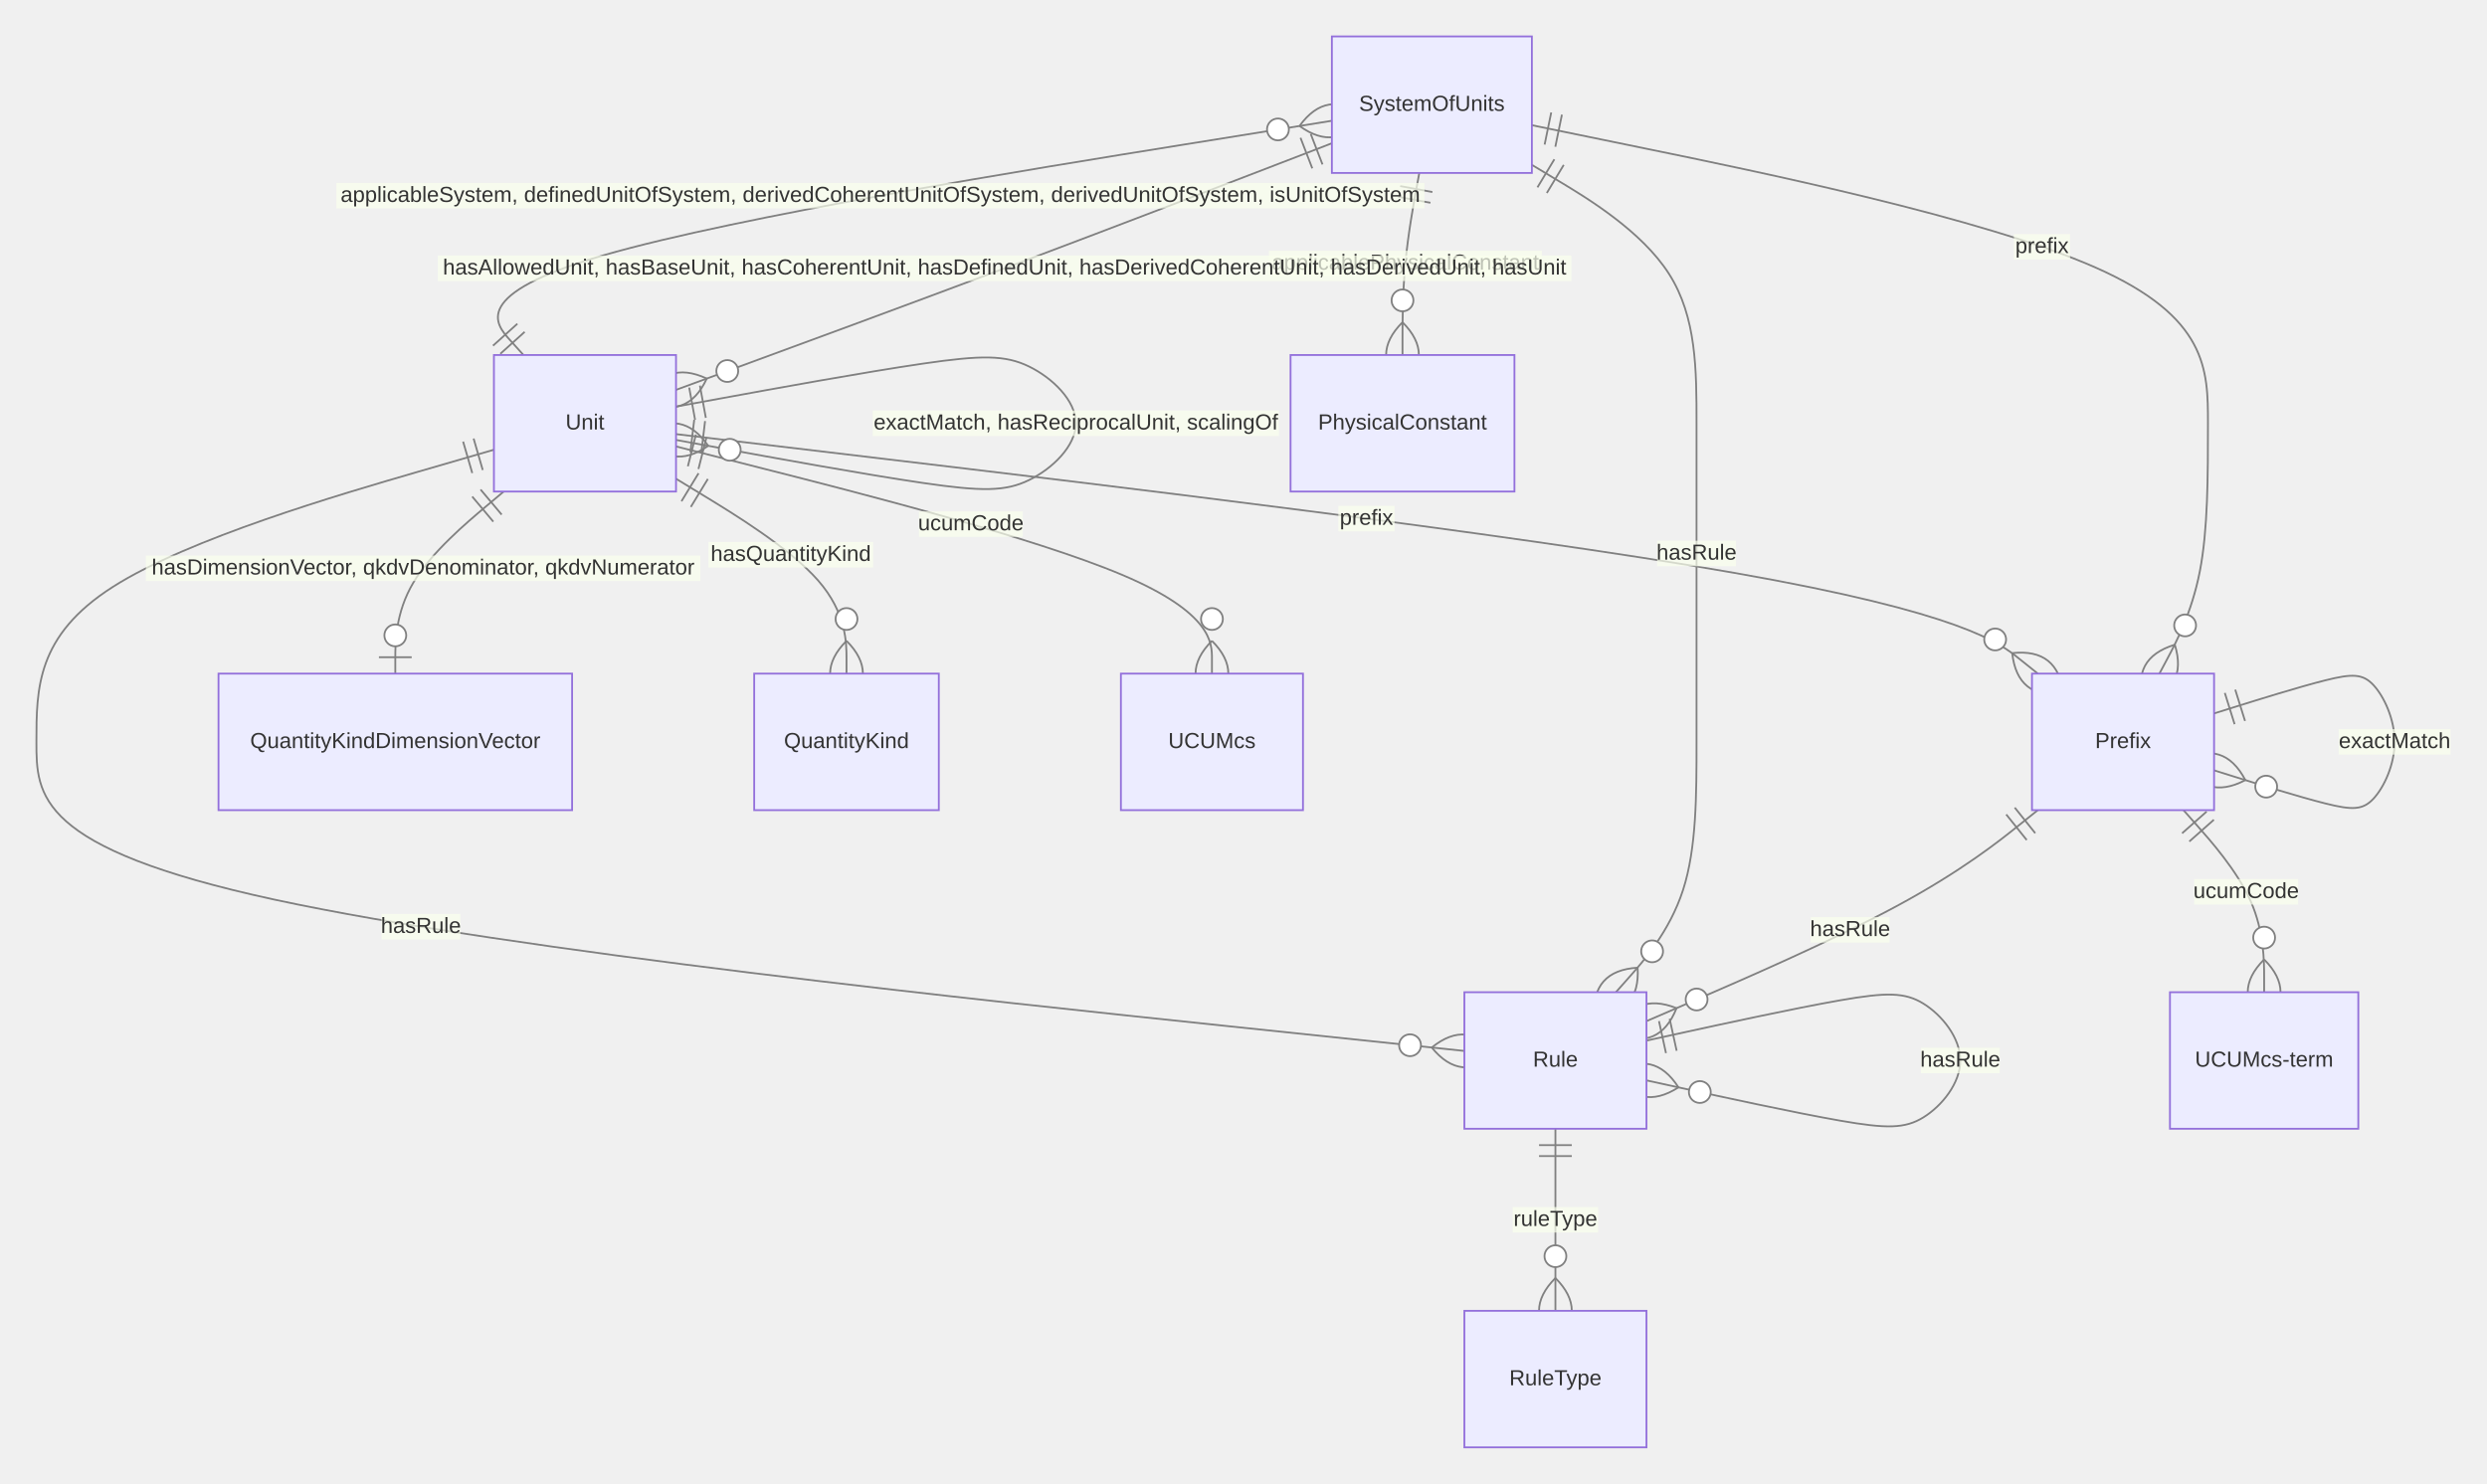
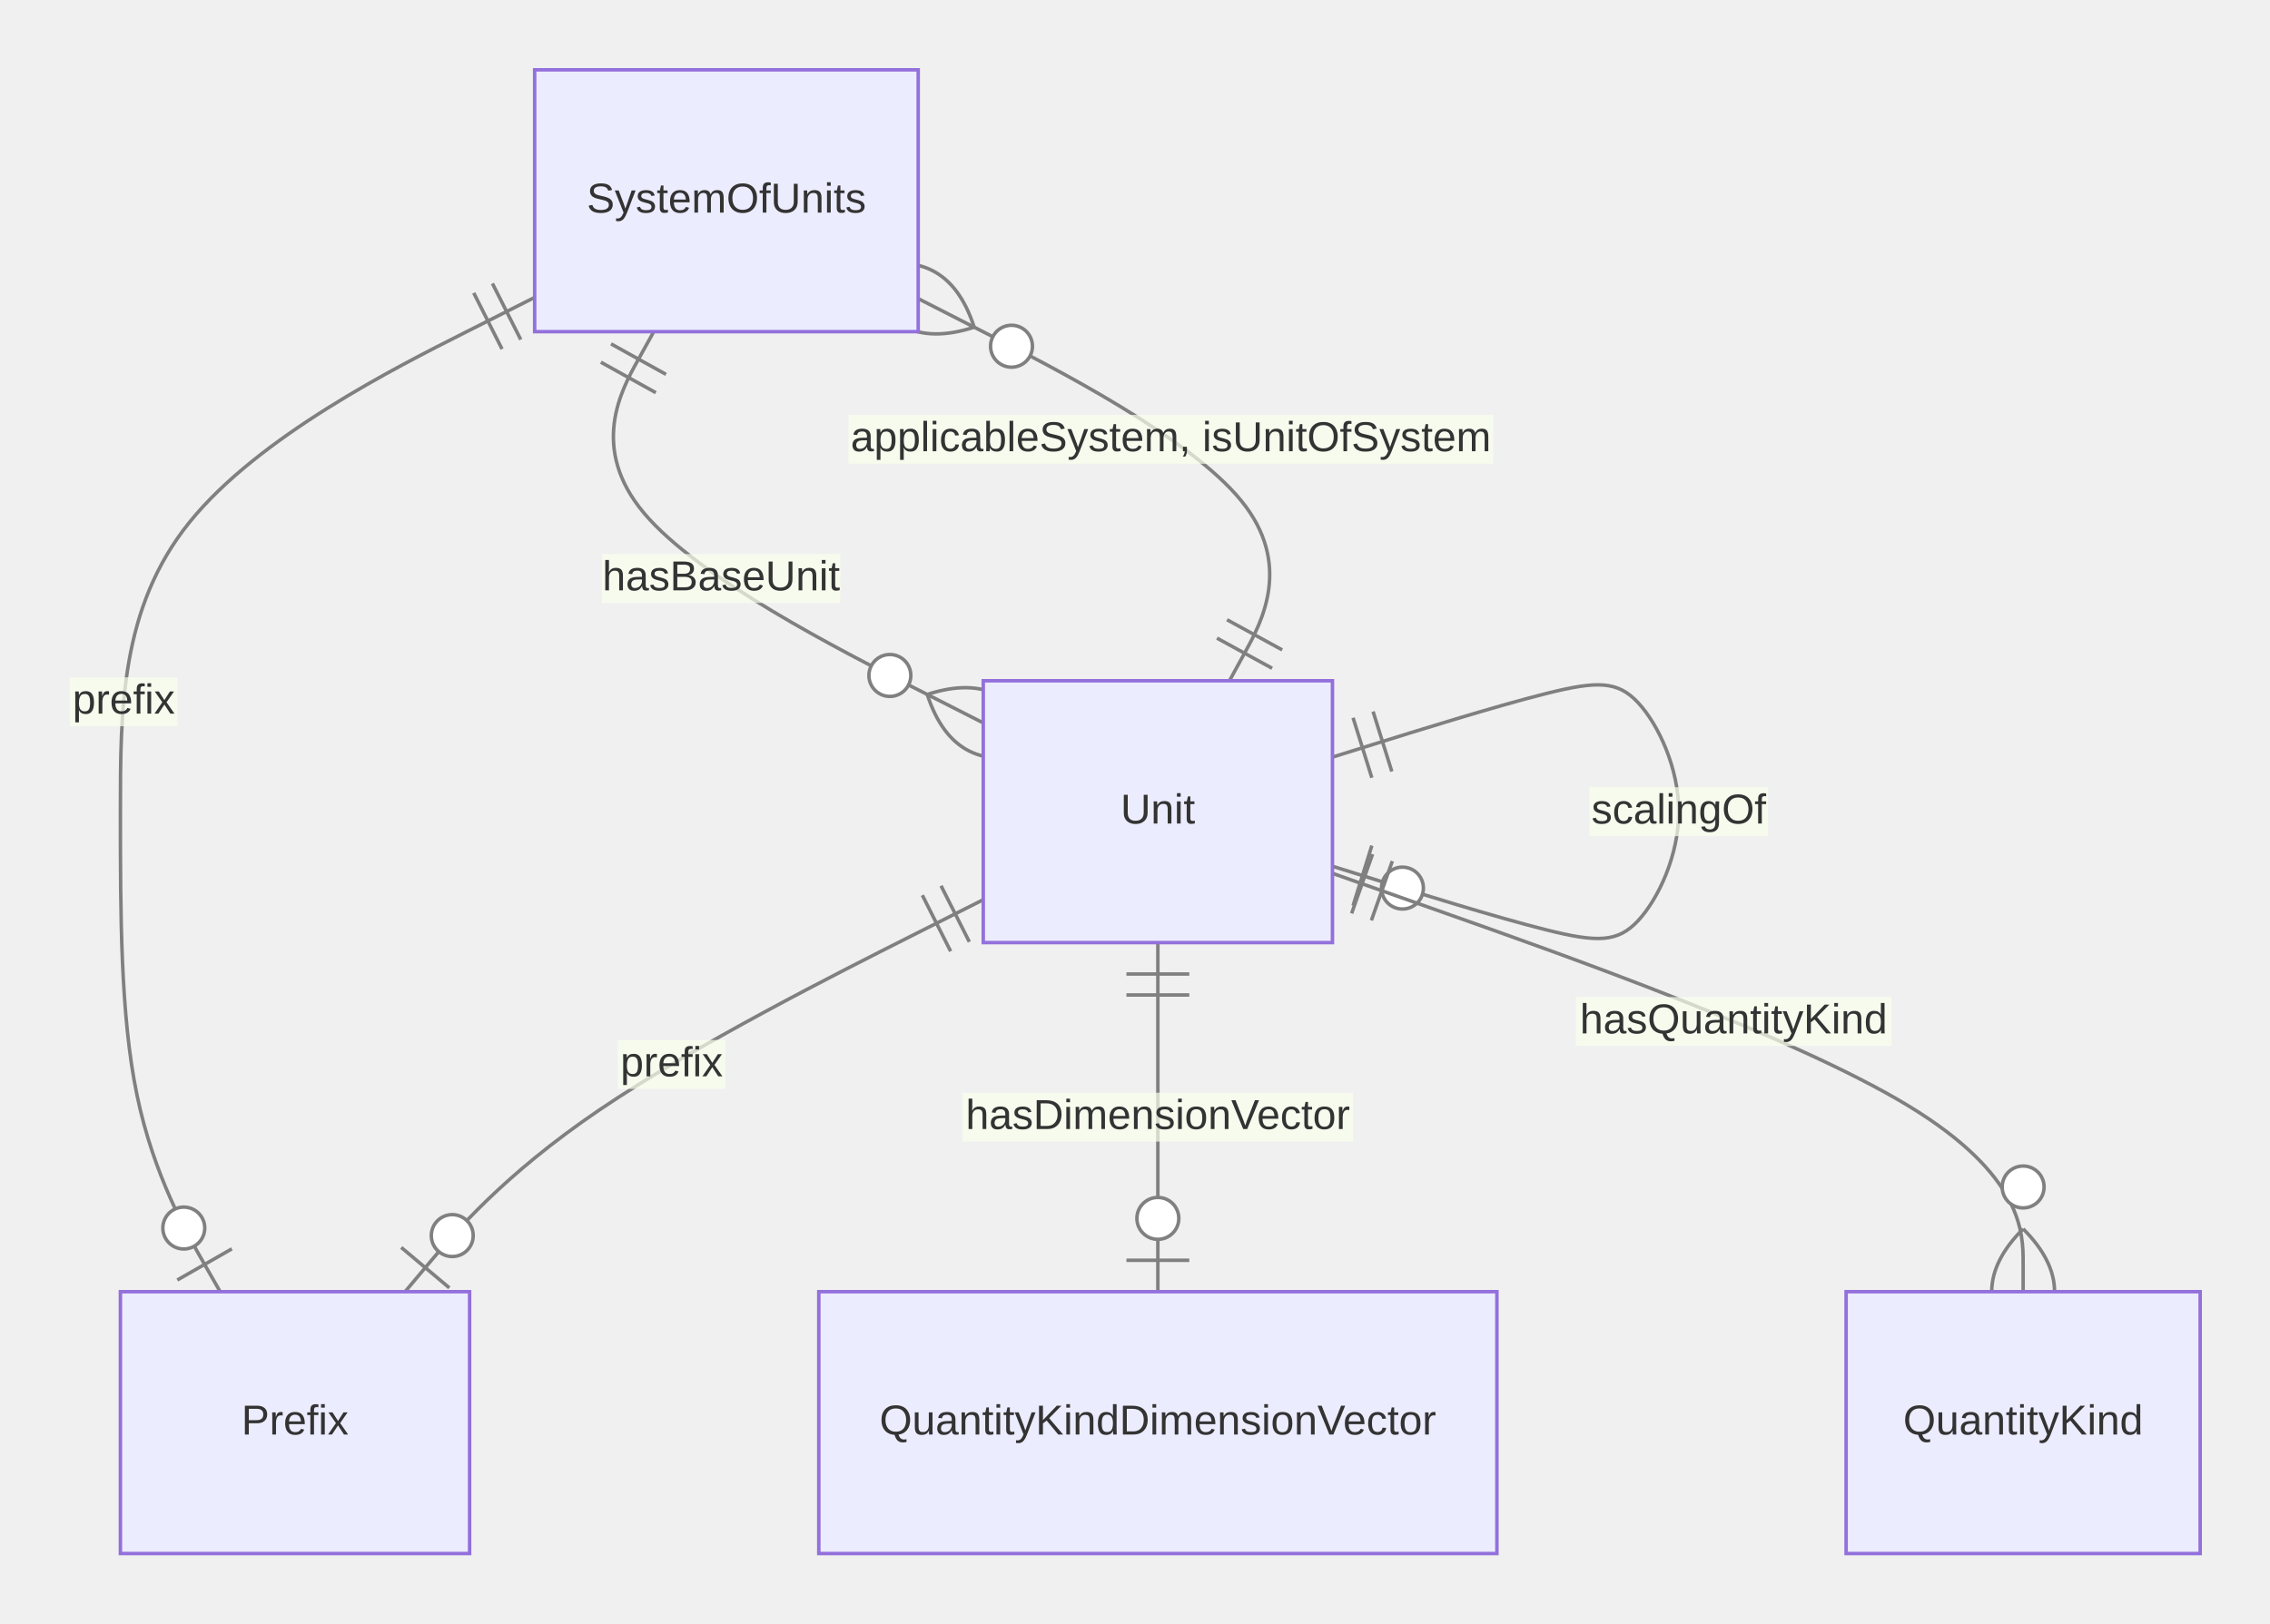
- <svg xmlns="http://www.w3.org/2000/svg" aria-roledescription="er" role="graphics-document document" viewBox="-100 0 1365.829 815" height="815" width="1365.829" id="container">
+ <svg xmlns="http://www.w3.org/2000/svg" aria-roledescription="er" role="graphics-document document" viewBox="-14.48 0 650.063 465" height="465" width="650.063" id="container">
  <style>#container{font-family:"trebuchet ms",verdana,arial,sans-serif;font-size:16px;fill:#333;}#container .error-icon{fill:#552222;}#container .error-text{fill:#552222;stroke:#552222;}#container .edge-thickness-normal{stroke-width:1px;}#container .edge-thickness-thick{stroke-width:3.5px;}#container .edge-pattern-solid{stroke-dasharray:0;}#container .edge-thickness-invisible{stroke-width:0;fill:none;}#container .edge-pattern-dashed{stroke-dasharray:3;}#container .edge-pattern-dotted{stroke-dasharray:2;}#container .marker{fill:#333333;stroke:#333333;}#container .marker.cross{stroke:#333333;}#container svg{font-family:"trebuchet ms",verdana,arial,sans-serif;font-size:16px;}#container p{margin:0;}#container .entityBox{fill:#ECECFF;stroke:#9370DB;}#container .attributeBoxOdd{fill:#ffffff;stroke:#9370DB;}#container .attributeBoxEven{fill:#f2f2f2;stroke:#9370DB;}#container .relationshipLabelBox{fill:hsl(80, 100%, 96.275%);opacity:0.7;background-color:hsl(80, 100%, 96.275%);}#container .relationshipLabelBox rect{opacity:0.5;}#container .relationshipLine{stroke:#333333;}#container .entityTitleText{text-anchor:middle;font-size:18px;fill:#333;}#container #MD_PARENT_START{fill:#f5f5f5!important;stroke:#333333!important;stroke-width:1;}#container #MD_PARENT_END{fill:#f5f5f5!important;stroke:#333333!important;stroke-width:1;}#container :root{--mermaid-font-family:"trebuchet ms",verdana,arial,sans-serif;}</style>
  <g />
  <defs>
    <marker orient="auto" markerHeight="240" markerWidth="190" refY="7" refX="0" id="MD_PARENT_START">
      <path d="M 18,7 L9,13 L1,7 L9,1 Z" />
    </marker>
  </defs>
  <defs>
    <marker orient="auto" markerHeight="28" markerWidth="20" refY="7" refX="19" id="MD_PARENT_END">
      <path d="M 18,7 L9,13 L1,7 L9,1 Z" />
    </marker>
  </defs>
  <defs>
    <marker orient="auto" markerHeight="18" markerWidth="18" refY="9" refX="0" id="ONLY_ONE_START">
      <path d="M9,0 L9,18 M15,0 L15,18" fill="none" stroke="gray" />
    </marker>
  </defs>
  <defs>
    <marker orient="auto" markerHeight="18" markerWidth="18" refY="9" refX="18" id="ONLY_ONE_END">
      <path d="M3,0 L3,18 M9,0 L9,18" fill="none" stroke="gray" />
    </marker>
  </defs>
  <defs>
    <marker orient="auto" markerHeight="18" markerWidth="30" refY="9" refX="0" id="ZERO_OR_ONE_START">
      <circle r="6" cy="9" cx="21" fill="white" stroke="gray" />
      <path d="M9,0 L9,18" fill="none" stroke="gray" />
    </marker>
  </defs>
  <defs>
    <marker orient="auto" markerHeight="18" markerWidth="30" refY="9" refX="30" id="ZERO_OR_ONE_END">
      <circle r="6" cy="9" cx="9" fill="white" stroke="gray" />
      <path d="M21,0 L21,18" fill="none" stroke="gray" />
    </marker>
  </defs>
  <defs>
    <marker orient="auto" markerHeight="36" markerWidth="45" refY="18" refX="18" id="ONE_OR_MORE_START">
      <path d="M0,18 Q 18,0 36,18 Q 18,36 0,18 M42,9 L42,27" fill="none" stroke="gray" />
    </marker>
  </defs>
  <defs>
    <marker orient="auto" markerHeight="36" markerWidth="45" refY="18" refX="27" id="ONE_OR_MORE_END">
      <path d="M3,9 L3,27 M9,18 Q27,0 45,18 Q27,36 9,18" fill="none" stroke="gray" />
    </marker>
  </defs>
  <defs>
    <marker orient="auto" markerHeight="36" markerWidth="57" refY="18" refX="18" id="ZERO_OR_MORE_START">
      <circle r="6" cy="18" cx="48" fill="white" stroke="gray" />
      <path d="M0,18 Q18,0 36,18 Q18,36 0,18" fill="none" stroke="gray" />
    </marker>
  </defs>
  <defs>
    <marker orient="auto" markerHeight="36" markerWidth="57" refY="18" refX="39" id="ZERO_OR_MORE_END">
      <circle r="6" cy="18" cx="9" fill="white" stroke="gray" />
      <path d="M21,18 Q39,0 57,18 Q39,36 21,18" fill="none" stroke="gray" />
    </marker>
  </defs>
-   <path style="stroke: gray; fill: none;" marker-start="url(#ONLY_ONE_START)" marker-end="url(#ZERO_OR_MORE_END)" d="M1115.935,391.875L1127.602,388.229C1139.268,384.583,1162.602,377.292,1177.185,373.646C1191.768,370,1197.602,370,1203.435,376.25C1209.268,382.5,1215.102,395,1215.102,407.5C1215.102,420,1209.268,432.5,1203.435,438.75C1197.602,445,1191.768,445,1177.185,441.354C1162.602,437.708,1139.268,430.417,1127.602,426.771L1115.935,423.125" class="er relationshipLine" />
-   <path style="stroke: gray; fill: none;" marker-start="url(#ONLY_ONE_START)" marker-end="url(#ZERO_OR_MORE_END)" d="M1019.127,445L1008.725,453.333C998.323,461.667,977.52,478.333,941.701,497.649C905.883,516.965,855.05,538.93,829.633,549.913L804.216,560.895" class="er relationshipLine" />
-   <path style="stroke: gray; fill: none;" marker-start="url(#ONLY_ONE_START)" marker-end="url(#ZERO_OR_MORE_END)" d="M1099.149,445L1106.53,453.333C1113.911,461.667,1128.673,478.333,1136.054,495C1143.435,511.667,1143.435,528.333,1143.435,536.667L1143.435,545" class="er relationshipLine" />
-   <path style="stroke: gray; fill: none;" marker-start="url(#ONLY_ONE_START)" marker-end="url(#ZERO_OR_MORE_END)" d="M804.216,571.578L824.494,567.148C844.772,562.718,885.327,553.859,910.675,549.43C936.022,545,946.161,545,956.3,551.25C966.439,557.5,976.577,570,976.577,582.5C976.577,595,966.439,607.5,956.3,613.75C946.161,620,936.022,620,910.675,615.57C885.327,611.141,844.772,602.282,824.494,597.852L804.216,593.422" class="er relationshipLine" />
-   <path style="stroke: gray; fill: none;" marker-start="url(#ONLY_ONE_START)" marker-end="url(#ZERO_OR_MORE_END)" d="M754.216,620L754.216,628.333C754.216,636.667,754.216,653.333,754.216,670C754.216,686.667,754.216,703.333,754.216,711.667L754.216,720" class="er relationshipLine" />
-   <path style="stroke: gray; fill: none;" marker-start="url(#ONLY_ONE_START)" marker-end="url(#ZERO_OR_MORE_END)" d="M679.455,95L677.918,103.333C676.382,111.667,673.309,128.333,671.772,145C670.236,161.667,670.236,178.333,670.236,186.667L670.236,195" class="er relationshipLine" />
-   <path style="stroke: gray; fill: none;" marker-start="url(#ONLY_ONE_START)" marker-end="url(#ZERO_OR_MORE_END)" d="M741.287,68.775L803.168,81.479C865.05,94.183,988.813,119.592,1050.694,146.879C1112.576,174.167,1112.576,203.333,1112.576,232.5C1112.576,261.667,1112.576,290.833,1108.134,313.75C1103.692,336.667,1094.808,353.333,1090.366,361.667L1085.924,370" class="er relationshipLine" />
-   <path style="stroke: gray; fill: none;" marker-start="url(#ONLY_ONE_START)" marker-end="url(#ZERO_OR_MORE_END)" d="M741.287,90.561L756.359,99.634C771.43,108.707,801.573,126.854,816.645,150.51C831.716,174.167,831.716,203.333,831.716,232.5C831.716,261.667,831.716,290.833,831.716,320C831.716,349.167,831.716,378.333,831.716,407.5C831.716,436.667,831.716,465.833,824.335,488.75C816.954,511.667,802.193,528.333,794.812,536.667L787.431,545" class="er relationshipLine" />
-   <path style="stroke: gray; fill: none;" marker-start="url(#ONLY_ONE_START)" marker-end="url(#ZERO_OR_MORE_END)" d="M631.45,78.681L602.791,89.734C574.132,100.787,516.814,122.894,456.782,145.469C396.749,168.045,334.002,191.091,302.629,202.613L271.256,214.136" class="er relationshipLine" />
-   <path style="stroke: gray; fill: none;" marker-start="url(#ONLY_ONE_START)" marker-end="url(#ZERO_OR_ONE_END)" d="M176.616,270L166.696,278.333C156.776,286.667,136.936,303.333,127.016,320C117.097,336.667,117.097,353.333,117.097,361.667L117.097,370" class="er relationshipLine" />
-   <path style="stroke: gray; fill: none;" marker-start="url(#ONLY_ONE_START)" marker-end="url(#ZERO_OR_MORE_END)" d="M271.256,238.449L385.499,252.041C499.743,265.632,728.229,292.816,852.875,314.741C977.52,336.667,998.323,353.333,1008.725,361.667L1019.127,370" class="er relationshipLine" />
-   <path style="stroke: gray; fill: none;" marker-start="url(#ONLY_ONE_START)" marker-end="url(#ZERO_OR_MORE_END)" d="M271.256,262.96L286.861,272.466C302.467,281.973,333.678,300.987,349.283,318.827C364.888,336.667,364.888,353.333,364.888,361.667L364.888,370" class="er relationshipLine" />
-   <path style="stroke: gray; fill: none;" marker-start="url(#ONLY_ONE_START)" marker-end="url(#ZERO_OR_MORE_END)" d="M171.256,247.023L129.38,259.185C87.504,271.348,3.752,295.674,-38.124,322.42C-80,349.167,-80,378.333,-80,407.5C-80,436.667,-80,465.833,50.703,494.126C181.405,522.419,442.811,549.837,573.514,563.546L704.216,577.256" class="er relationshipLine" />
-   <path style="stroke: gray; fill: none;" marker-start="url(#ONLY_ONE_START)" marker-end="url(#ZERO_OR_MORE_END)" d="M187.479,195L179.974,186.667C172.468,178.333,157.456,161.667,231.451,140.222C305.446,118.778,468.448,92.556,549.949,79.445L631.45,66.335" class="er relationshipLine" />
-   <path style="stroke: gray; fill: none;" marker-start="url(#ONLY_ONE_START)" marker-end="url(#ZERO_OR_MORE_END)" d="M271.256,245.206L320.31,257.672C369.365,270.137,467.474,295.069,516.529,315.868C565.584,336.667,565.584,353.333,565.584,361.667L565.584,370" class="er relationshipLine" />
-   <path style="stroke: gray; fill: none;" marker-start="url(#ONLY_ONE_START)" marker-end="url(#ZERO_OR_MORE_END)" d="M271.256,223.354L297.089,218.628C322.922,213.902,374.589,204.451,406.881,199.726C439.172,195,452.089,195,465.006,201.25C477.922,207.5,490.839,220,490.839,232.5C490.839,245,477.922,257.5,465.006,263.75C452.089,270,439.172,270,406.881,265.274C374.589,260.549,322.922,251.098,297.089,246.372L271.256,241.646" class="er relationshipLine" />
-   <g transform="translate(1015.935,370 )" id="entity-Prefix-f6d97b99-faee-5974-b12e-390868d79e86">
+   <path style="stroke: gray; fill: none;" marker-start="url(#ONLY_ONE_START)" marker-end="url(#ZERO_OR_ONE_END)" d="M138.63,85.189L118.858,95.157C99.087,105.126,59.543,125.063,39.772,149.615C20,174.167,20,203.333,20,232.5C20,261.667,20,290.833,24.762,313.75C29.524,336.667,39.048,353.333,43.81,361.667L48.571,370" class="er relationshipLine" />
+   <path style="stroke: gray; fill: none;" marker-start="url(#ONLY_ONE_START)" marker-end="url(#ZERO_OR_MORE_END)" d="M172.742,95L168.118,103.333C163.495,111.667,154.247,128.333,169.973,147.013C185.699,165.693,226.398,186.385,246.747,196.732L267.097,207.078" class="er relationshipLine" />
+   <path style="stroke: gray; fill: none;" marker-start="url(#ONLY_ONE_START)" marker-end="url(#ZERO_OR_ONE_END)" d="M267.097,257.709L246.505,268.091C225.914,278.473,184.731,299.236,157.135,317.952C129.539,336.667,115.53,353.333,108.525,361.667L101.521,370" class="er relationshipLine" />
+   <path style="stroke: gray; fill: none;" marker-start="url(#ONLY_ONE_START)" marker-end="url(#ZERO_OR_ONE_END)" d="M317.097,270L317.097,278.333C317.097,286.667,317.097,303.333,317.097,320C317.097,336.667,317.097,353.333,317.097,361.667L317.097,370" class="er relationshipLine" />
+   <path style="stroke: gray; fill: none;" marker-start="url(#ONLY_ONE_START)" marker-end="url(#ZERO_OR_ONE_END)" d="M367.097,216.875L378.763,213.229C390.43,209.583,413.763,202.292,428.347,198.646C442.93,195,448.763,195,454.597,201.25C460.43,207.5,466.263,220,466.263,232.5C466.263,245,460.43,257.5,454.597,263.75C448.763,270,442.93,270,428.347,266.354C413.763,262.708,390.43,255.417,378.763,251.771L367.097,248.125" class="er relationshipLine" />
+   <path style="stroke: gray; fill: none;" marker-start="url(#ONLY_ONE_START)" marker-end="url(#ZERO_OR_MORE_END)" d="M367.097,250.156L400.062,261.797C433.027,273.437,498.958,296.719,531.923,316.693C564.888,336.667,564.888,353.333,564.888,361.667L564.888,370" class="er relationshipLine" />
+   <path style="stroke: gray; fill: none;" marker-start="url(#ONLY_ONE_START)" marker-end="url(#ZERO_OR_MORE_END)" d="M337.603,195L342.16,186.667C346.717,178.333,355.83,161.667,340.974,143.423C326.118,125.179,287.292,105.358,267.879,95.447L248.467,85.537" class="er relationshipLine" />
+   <g transform="translate(20,370 )" id="entity-Prefix-f6d97b99-faee-5974-b12e-390868d79e86">
    <rect height="75" width="100" y="0" x="0" class="er entityBox" />
    <text style="dominant-baseline: middle; text-anchor: middle; font-size: 12px;" transform="translate(50,37.5)" y="0" x="0" id="text-entity-Prefix-f6d97b99-faee-5974-b12e-390868d79e86" class="er entityLabel">Prefix</text>
  </g>
-   <g transform="translate(704.2163,545 )" id="entity-Rule-886caf8e-59ff-5db3-a492-27242971196f">
-     <rect height="75" width="100" y="0" x="0" class="er entityBox" />
-     <text style="dominant-baseline: middle; text-anchor: middle; font-size: 12px;" transform="translate(50,37.5)" y="0" x="0" id="text-entity-Rule-886caf8e-59ff-5db3-a492-27242971196f" class="er entityLabel">Rule</text>
-   </g>
-   <g transform="translate(631.4504,20 )" id="entity-SystemOfUnits-f7f1da8e-a5af-50e1-94d0-c2e741f40e1d">
+   <g transform="translate(138.63,20 )" id="entity-SystemOfUnits-f7f1da8e-a5af-50e1-94d0-c2e741f40e1d">
    <rect height="75" width="109.837" y="0" x="0" class="er entityBox" />
    <text style="dominant-baseline: middle; text-anchor: middle; font-size: 12px;" transform="translate(54.91826,37.5)" y="0" x="0" id="text-entity-SystemOfUnits-f7f1da8e-a5af-50e1-94d0-c2e741f40e1d" class="er entityLabel">SystemOfUnits</text>
  </g>
-   <g transform="translate(1091.716,545 )" id="entity-UCUMcsterm-f108a9d5-75dc-5824-aae7-181f348ae82a">
-     <rect height="75" width="103.438" y="0" x="0" class="er entityBox" />
-     <text style="dominant-baseline: middle; text-anchor: middle; font-size: 12px;" transform="translate(51.71875,37.5)" y="0" x="0" id="text-entity-UCUMcsterm-f108a9d5-75dc-5824-aae7-181f348ae82a" class="er entityLabel">UCUMcs-term</text>
-   </g>
-   <g transform="translate(171.2558,195 )" id="entity-Unit-c57ac1ea-0a24-509a-a80e-23f8c03ca739">
+   <g transform="translate(267.0965,195 )" id="entity-Unit-c57ac1ea-0a24-509a-a80e-23f8c03ca739">
    <rect height="75" width="100" y="0" x="0" class="er entityBox" />
    <text style="dominant-baseline: middle; text-anchor: middle; font-size: 12px;" transform="translate(50,37.5)" y="0" x="0" id="text-entity-Unit-c57ac1ea-0a24-509a-a80e-23f8c03ca739" class="er entityLabel">Unit</text>
  </g>
-   <g transform="translate(704.2163,720 )" id="entity-RuleType-d54df1a6-a17d-5920-9344-6f805c739e55">
-     <rect height="75" width="100" y="0" x="0" class="er entityBox" />
-     <text style="dominant-baseline: middle; text-anchor: middle; font-size: 12px;" transform="translate(50,37.5)" y="0" x="0" id="text-entity-RuleType-d54df1a6-a17d-5920-9344-6f805c739e55" class="er entityLabel">RuleType</text>
-   </g>
-   <g transform="translate(608.7558,195 )" id="entity-PhysicalConstant-f43f8855-cf72-5deb-8dd3-7b0283708583">
-     <rect height="75" width="122.961" y="0" x="0" class="er entityBox" />
-     <text style="dominant-baseline: middle; text-anchor: middle; font-size: 12px;" transform="translate(61.48029,37.5)" y="0" x="0" id="text-entity-PhysicalConstant-f43f8855-cf72-5deb-8dd3-7b0283708583" class="er entityLabel">PhysicalConstant</text>
-   </g>
-   <g transform="translate(20,370 )" id="entity-QuantityKindDimensionVector-bfa1bf26-fcae-516f-8f63-2f454f3dac1b">
+   <g transform="translate(220,370 )" id="entity-QuantityKindDimensionVector-bfa1bf26-fcae-516f-8f63-2f454f3dac1b">
    <rect height="75" width="194.193" y="0" x="0" class="er entityBox" />
    <text style="dominant-baseline: middle; text-anchor: middle; font-size: 12px;" transform="translate(97.09654,37.5)" y="0" x="0" id="text-entity-QuantityKindDimensionVector-bfa1bf26-fcae-516f-8f63-2f454f3dac1b" class="er entityLabel">QuantityKindDimensionVector</text>
  </g>
-   <g transform="translate(314.1931,370 )" id="entity-QuantityKind-6f79b338-e354-5d95-8035-8883644476ff">
+   <g transform="translate(514.1931,370 )" id="entity-QuantityKind-6f79b338-e354-5d95-8035-8883644476ff">
    <rect height="75" width="101.391" y="0" x="0" class="er entityBox" />
    <text style="dominant-baseline: middle; text-anchor: middle; font-size: 12px;" transform="translate(50.69531,37.5)" y="0" x="0" id="text-entity-QuantityKind-6f79b338-e354-5d95-8035-8883644476ff" class="er entityLabel">QuantityKind</text>
  </g>
-   <g transform="translate(515.5837,370 )" id="entity-UCUMcs-8df33f70-0c53-5f8e-a81f-0969bc803a34">
-     <rect height="75" width="100" y="0" x="0" class="er entityBox" />
-     <text style="dominant-baseline: middle; text-anchor: middle; font-size: 12px;" transform="translate(50,37.5)" y="0" x="0" id="text-entity-UCUMcs-8df33f70-0c53-5f8e-a81f-0969bc803a34" class="er entityLabel">UCUMcs</text>
-   </g>
-   <rect height="14" width="61.453" y="400.5" x="1184.375" class="er relationshipLabelBox" />
-   <text style="text-anchor: middle; dominant-baseline: middle; font-size: 12px;" y="407.5" x="1215.102" id="rel1" class="er relationshipLabel">exactMatch</text>
-   <rect height="14" width="43.297" y="503.755" x="894.421" class="er relationshipLabelBox" />
-   <text style="text-anchor: middle; dominant-baseline: middle; font-size: 12px;" y="510.755" x="916.069" id="rel2" class="er relationshipLabel">hasRule</text>
-   <rect height="14" width="57.078" y="482.868" x="1105.02" class="er relationshipLabelBox" />
-   <text style="text-anchor: middle; dominant-baseline: middle; font-size: 12px;" y="489.868" x="1133.559" id="rel3" class="er relationshipLabel">ucumCode</text>
-   <rect height="14" width="43.297" y="575.5" x="954.929" class="er relationshipLabelBox" />
-   <text style="text-anchor: middle; dominant-baseline: middle; font-size: 12px;" y="582.5" x="976.577" id="rel4" class="er relationshipLabel">hasRule</text>
-   <rect height="14" width="46.922" y="663" x="730.755" class="er relationshipLabelBox" />
-   <text style="text-anchor: middle; dominant-baseline: middle; font-size: 12px;" y="670" x="754.216" id="rel5" class="er relationshipLabel">ruleType</text>
-   <rect height="14" width="149.913" y="137.72" x="596.842" class="er relationshipLabelBox" />
-   <text style="text-anchor: middle; dominant-baseline: middle; font-size: 12px;" y="144.72" x="671.798" id="rel6" class="er relationshipLabel">applicablePhysicalConstant</text>
-   <rect height="14" width="30.84" y="128.566" x="1006.005" class="er relationshipLabelBox" />
-   <text style="text-anchor: middle; dominant-baseline: middle; font-size: 12px;" y="135.566" x="1021.425" id="rel7" class="er relationshipLabel">prefix</text>
-   <rect height="14" width="43.297" y="297.012" x="810.068" class="er relationshipLabelBox" />
-   <text style="text-anchor: middle; dominant-baseline: middle; font-size: 12px;" y="304.012" x="831.716" id="rel8" class="er relationshipLabel">hasRule</text>
-   <rect height="14" width="622.596" y="140.372" x="140.417" class="er relationshipLabelBox" />
-   <text style="text-anchor: middle; dominant-baseline: middle; font-size: 12px;" y="147.372" x="451.715" id="rel9" class="er relationshipLabel">hasAllowedUnit, hasBaseUnit, hasCoherentUnit, hasDefinedUnit, hasDerivedCoherentUnit, hasDerivedUnit, hasUnit</text>
-   <rect height="14" width="304.498" y="305.152" x="-19.881" class="er relationshipLabelBox" />
-   <text style="text-anchor: middle; dominant-baseline: middle; font-size: 12px;" y="312.152" x="132.368" id="rel10" class="er relationshipLabel">hasDimensionVector, qkdvDenominator, qkdvNumerator</text>
-   <rect height="14" width="30.84" y="277.857" x="635.015" class="er relationshipLabelBox" />
-   <text style="text-anchor: middle; dominant-baseline: middle; font-size: 12px;" y="284.857" x="650.435" id="rel11" class="er relationshipLabel">prefix</text>
-   <rect height="14" width="90.438" y="297.709" x="289.09" class="er relationshipLabelBox" />
-   <text style="text-anchor: middle; dominant-baseline: middle; font-size: 12px;" y="304.709" x="334.309" id="rel12" class="er relationshipLabel">hasQuantityKind</text>
-   <rect height="14" width="43.297" y="502.031" x="109.512" class="er relationshipLabelBox" />
-   <text style="text-anchor: middle; dominant-baseline: middle; font-size: 12px;" y="509.031" x="131.16" id="rel13" class="er relationshipLabel">hasRule</text>
-   <rect height="14" width="597.562" y="100.504" x="84.715" class="er relationshipLabelBox" />
-   <text style="text-anchor: middle; dominant-baseline: middle; font-size: 12px;" y="107.504" x="383.497" id="rel14" class="er relationshipLabel">applicableSystem, definedUnitOfSystem, derivedCoherentUnitOfSystem, derivedUnitOfSystem, isUnitOfSystem</text>
-   <rect height="14" width="57.078" y="280.874" x="404.643" class="er relationshipLabelBox" />
-   <text style="text-anchor: middle; dominant-baseline: middle; font-size: 12px;" y="287.874" x="433.182" id="rel15" class="er relationshipLabel">ucumCode</text>
-   <rect height="14" width="223.15" y="225.5" x="379.264" class="er relationshipLabelBox" />
-   <text style="text-anchor: middle; dominant-baseline: middle; font-size: 12px;" y="232.5" x="490.839" id="rel16" class="er relationshipLabel">exactMatch, hasReciprocalUnit, scalingOf</text>
+   <rect height="14" width="30.84" y="194.019" x="5.52" class="er relationshipLabelBox" />
+   <text style="text-anchor: middle; dominant-baseline: middle; font-size: 12px;" y="201.019" x="20.94" id="rel1" class="er relationshipLabel">prefix</text>
+   <rect height="14" width="68.252" y="158.7" x="157.918" class="er relationshipLabelBox" />
+   <text style="text-anchor: middle; dominant-baseline: middle; font-size: 12px;" y="165.7" x="192.044" id="rel2" class="er relationshipLabel">hasBaseUnit</text>
+   <rect height="14" width="30.84" y="297.904" x="162.43" class="er relationshipLabelBox" />
+   <text style="text-anchor: middle; dominant-baseline: middle; font-size: 12px;" y="304.904" x="177.851" id="rel3" class="er relationshipLabel">prefix</text>
+   <rect height="14" width="111.849" y="313" x="261.173" class="er relationshipLabelBox" />
+   <text style="text-anchor: middle; dominant-baseline: middle; font-size: 12px;" y="320" x="317.097" id="rel4" class="er relationshipLabel">hasDimensionVector</text>
+   <rect height="14" width="51.104" y="225.5" x="440.711" class="er relationshipLabelBox" />
+   <text style="text-anchor: middle; dominant-baseline: middle; font-size: 12px;" y="232.5" x="466.263" id="rel5" class="er relationshipLabel">scalingOf</text>
+   <rect height="14" width="90.438" y="285.601" x="436.764" class="er relationshipLabelBox" />
+   <text style="text-anchor: middle; dominant-baseline: middle; font-size: 12px;" y="292.601" x="481.983" id="rel6" class="er relationshipLabel">hasQuantityKind</text>
+   <rect height="14" width="184.672" y="118.836" x="228.484" class="er relationshipLabelBox" />
+   <text style="text-anchor: middle; dominant-baseline: middle; font-size: 12px;" y="125.836" x="320.82" id="rel7" class="er relationshipLabel">applicableSystem, isUnitOfSystem</text>
</svg>
